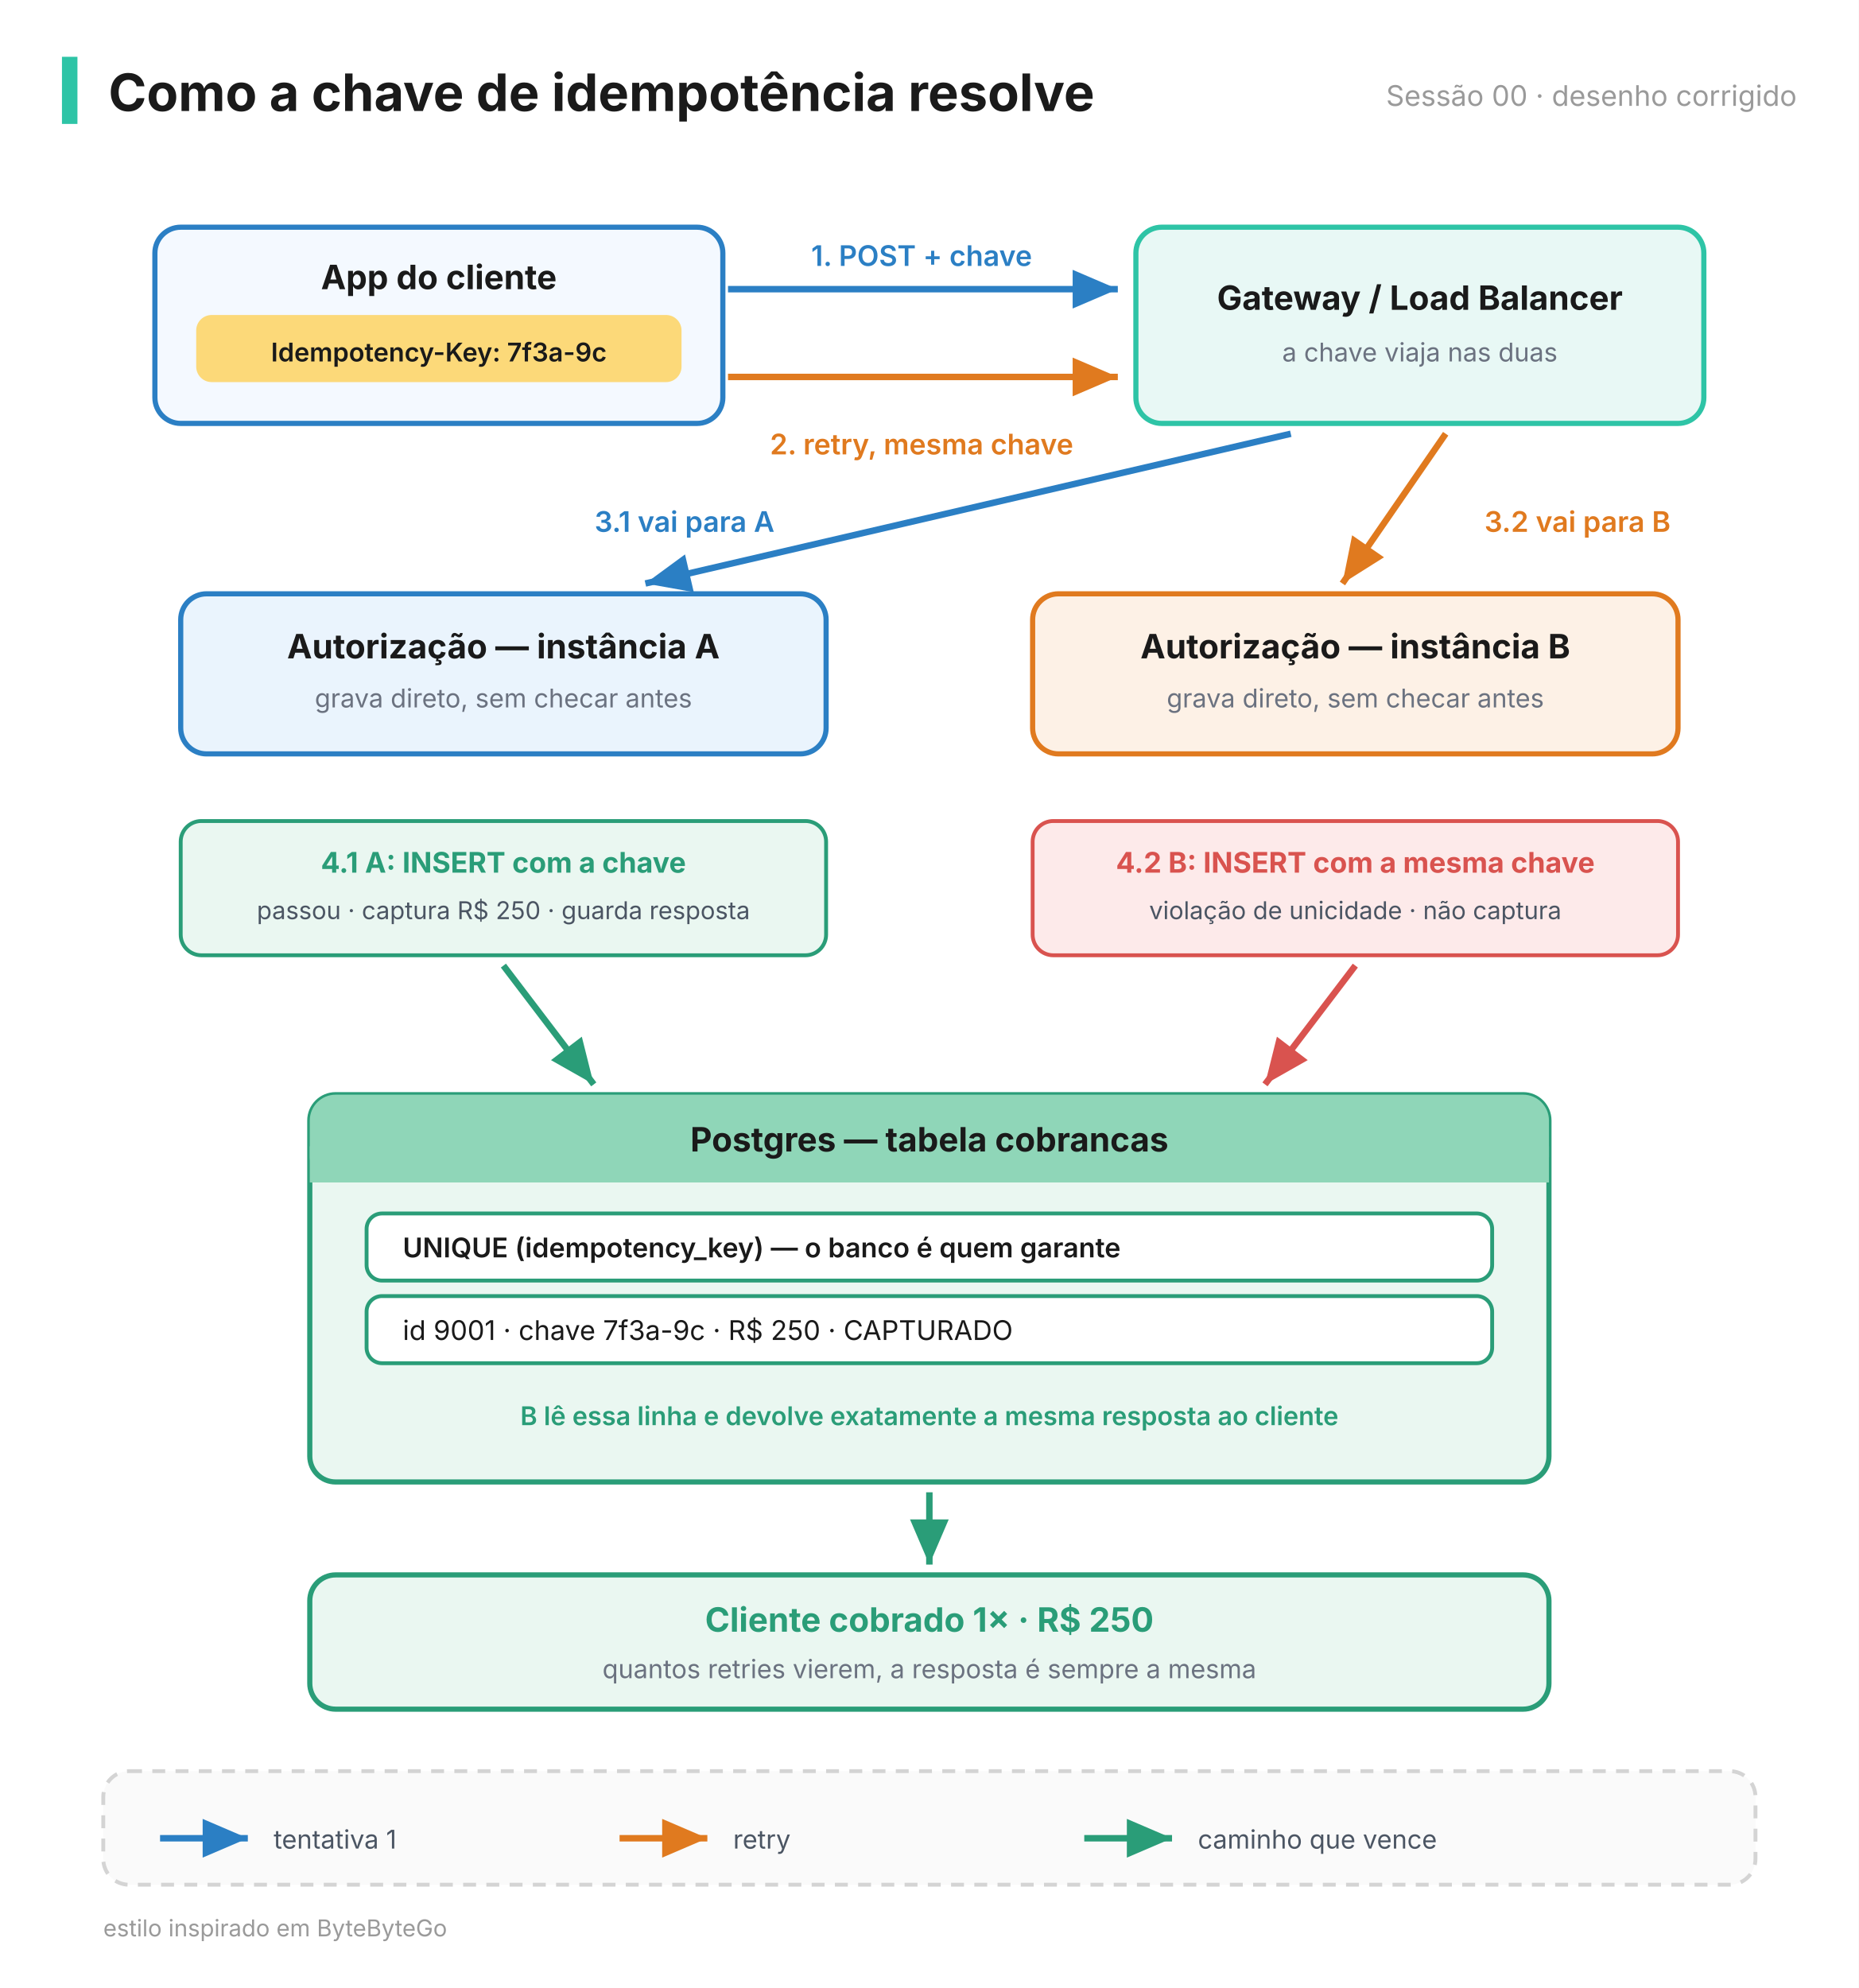
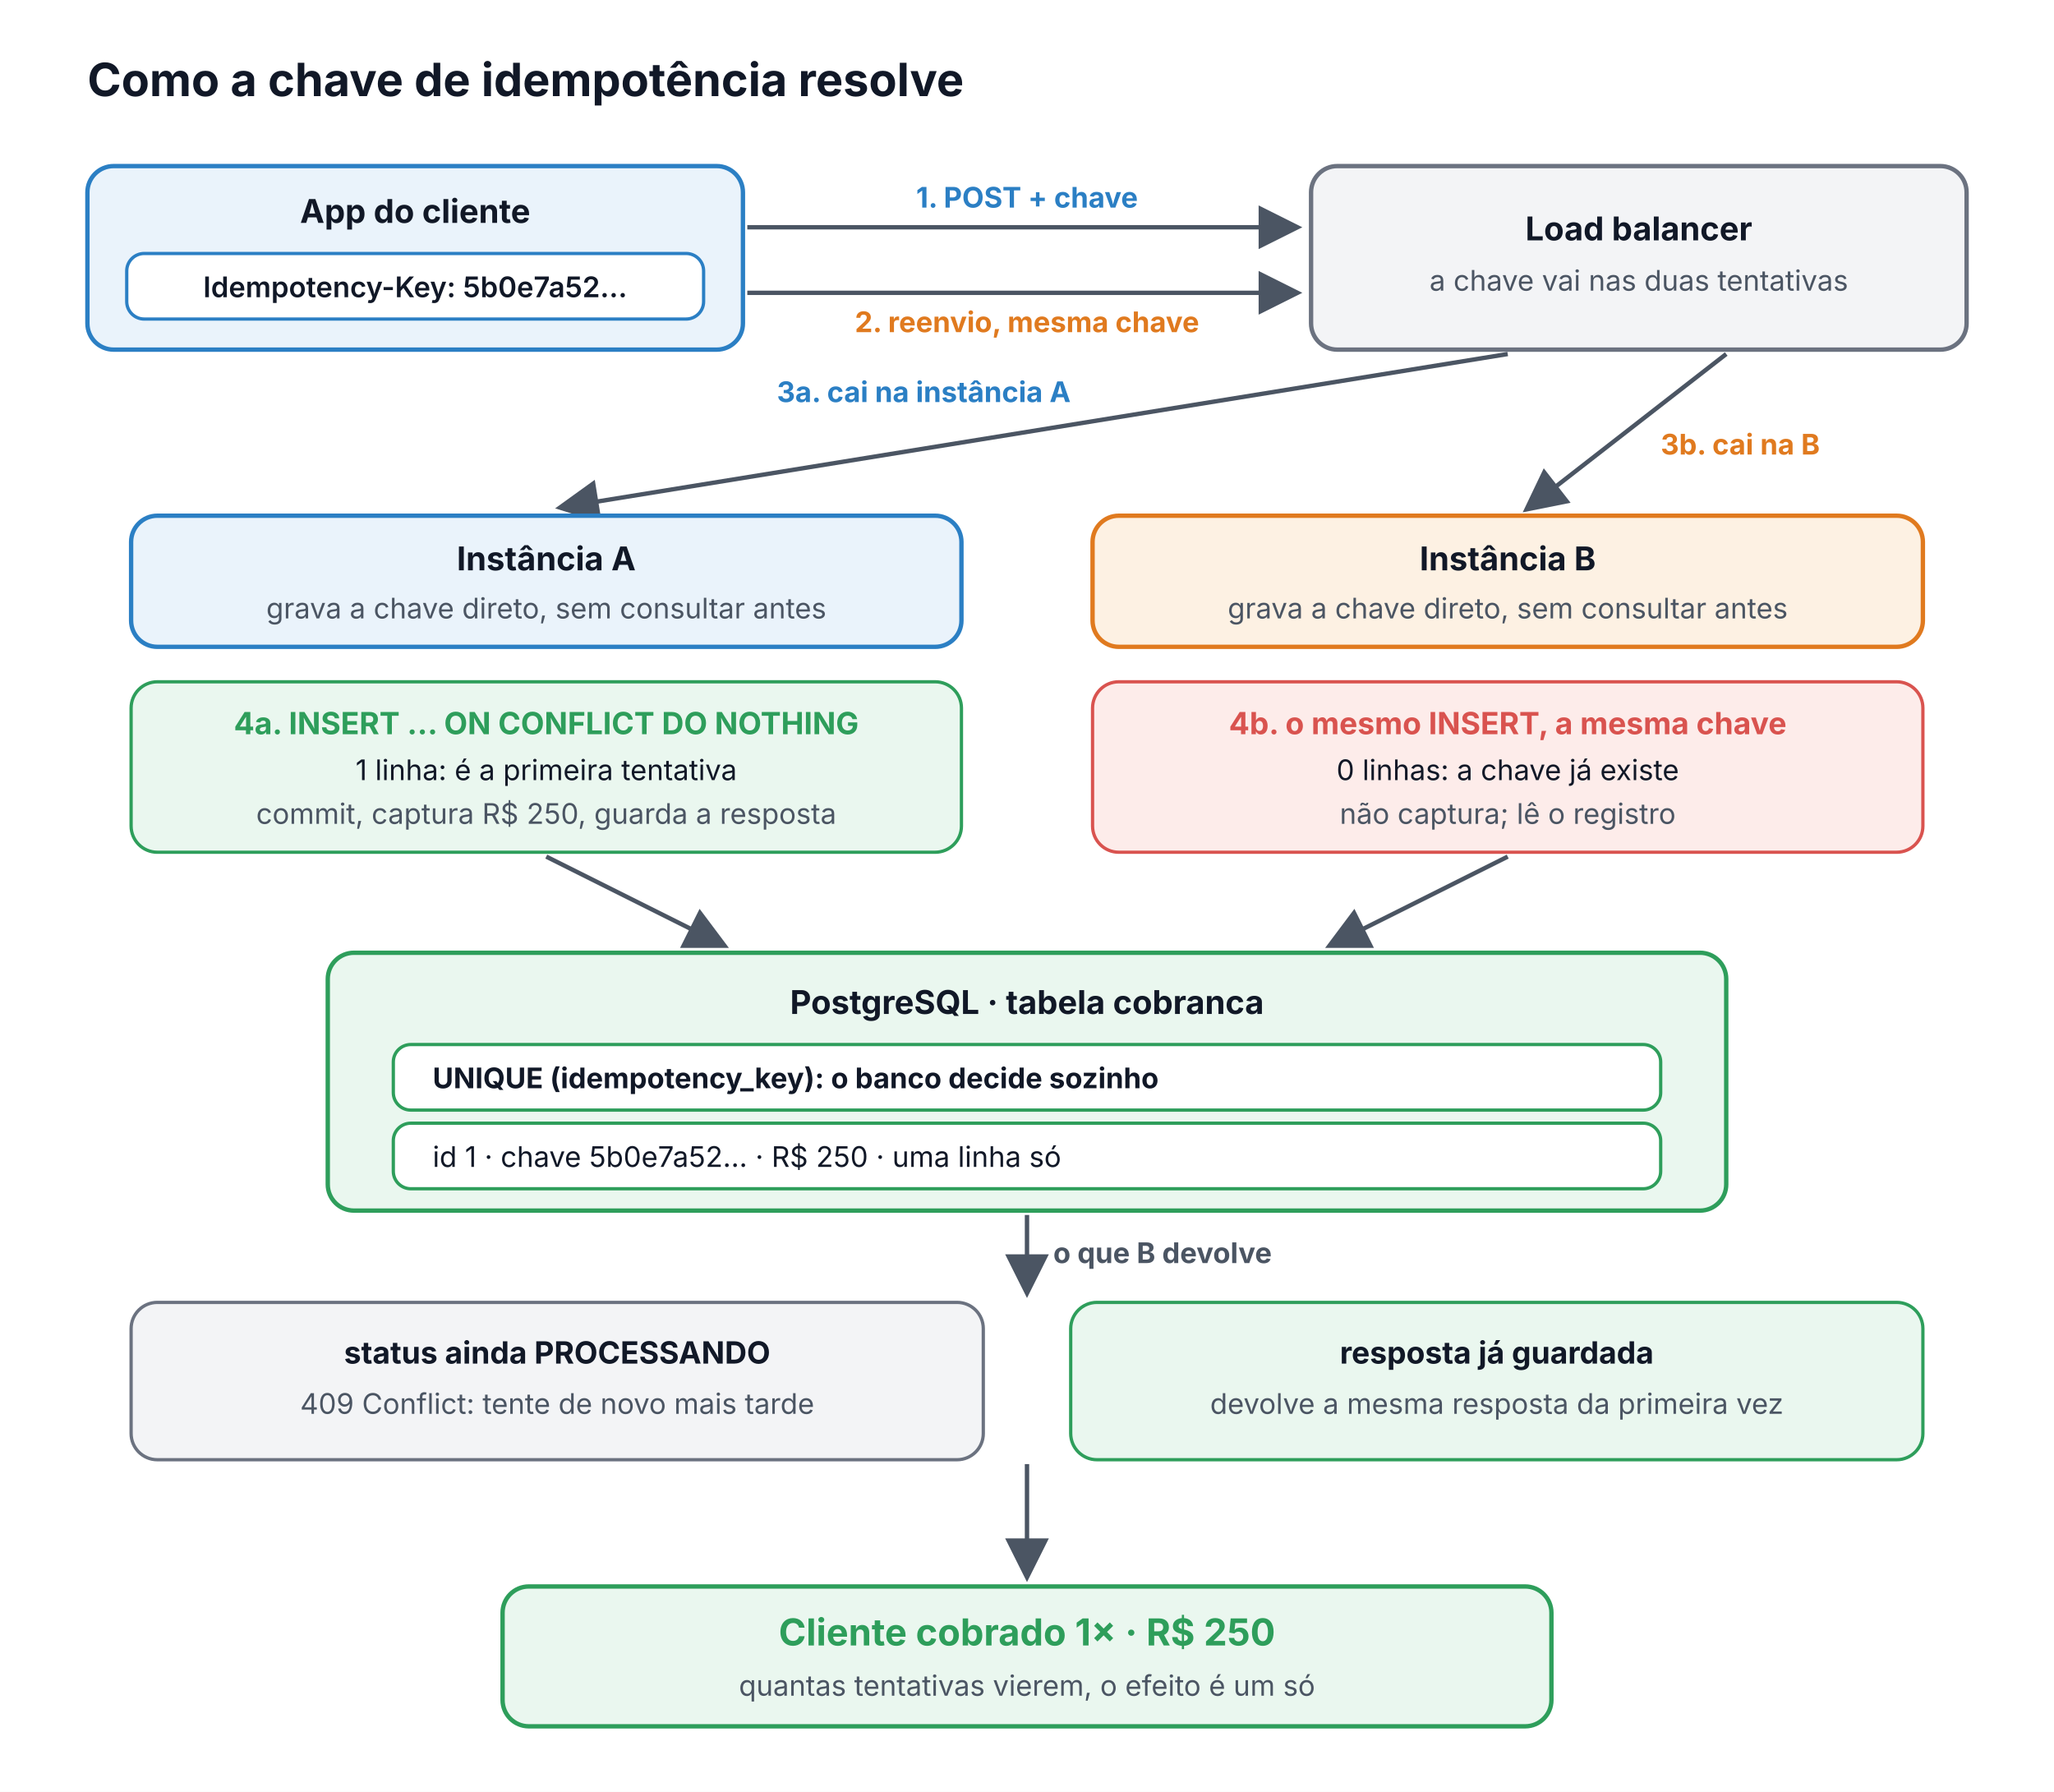
- <svg xmlns="http://www.w3.org/2000/svg" viewBox="0 0 720 770" font-family="Inter, Segoe UI, Helvetica, Arial, sans-serif">
-   <rect width="720" height="770" fill="#ffffff" />
+ <svg xmlns="http://www.w3.org/2000/svg" viewBox="0 0 940 820" font-family="Inter, system-ui, sans-serif">
  <defs>
-     <marker id="gb" markerWidth="9" markerHeight="9" refX="7" refY="3" orient="auto">
-       <path d="M0,0 L7,3 L0,6 Z" fill="#2b7fc4" />
-     </marker>
-     <marker id="go" markerWidth="9" markerHeight="9" refX="7" refY="3" orient="auto">
-       <path d="M0,0 L7,3 L0,6 Z" fill="#e07a1f" />
-     </marker>
-     <marker id="gg" markerWidth="9" markerHeight="9" refX="7" refY="3" orient="auto">
-       <path d="M0,0 L7,3 L0,6 Z" fill="#2a9d78" />
-     </marker>
-     <marker id="gr" markerWidth="9" markerHeight="9" refX="7" refY="3" orient="auto">
-       <path d="M0,0 L7,3 L0,6 Z" fill="#d9534f" />
+     <marker id="seta" markerWidth="10" markerHeight="10" refX="8" refY="5" orient="auto">
+       <path d="M0,0 L10,5 L0,10 Z" fill="#4b5563" />
    </marker>
  </defs>
-   <rect x="24" y="22" width="6" height="26" fill="#2ec4a6" />
-   <text x="42" y="43" font-size="20" font-weight="700" fill="#1a1a1a">Como a chave de idempotência resolve</text>
-   <text x="696" y="41" font-size="11" fill="#9a9a9a" text-anchor="end">Sessão 00 · desenho corrigido</text>
-   <rect x="60" y="88" width="220" height="76" rx="10" fill="#f4f9ff" stroke="#2b7fc4" stroke-width="2" />
-   <text x="170" y="112" font-size="13" font-weight="700" fill="#1a1a1a" text-anchor="middle">App do cliente</text>
-   <rect x="76" y="122" width="188" height="26" rx="6" fill="#fcd979" />
-   <text x="170" y="140" font-size="10" font-weight="600" fill="#1a1a1a" text-anchor="middle">Idempotency-Key: 7f3a-9c</text>
-   <rect x="440" y="88" width="220" height="76" rx="10" fill="#e8f8f5" stroke="#2ec4a6" stroke-width="2" />
-   <text x="550" y="120" font-size="13" font-weight="700" fill="#1a1a1a" text-anchor="middle">Gateway / Load Balancer</text>
-   <text x="550" y="140" font-size="10" fill="#6b7280" text-anchor="middle">a chave viaja nas duas</text>
-   <line x1="282" y1="112" x2="433" y2="112" stroke="#2b7fc4" stroke-width="2.5" marker-end="url(#gb)" />
-   <text x="357" y="103" font-size="11" font-weight="600" fill="#2b7fc4" text-anchor="middle">1. POST + chave</text>
-   <line x1="282" y1="146" x2="433" y2="146" stroke="#e07a1f" stroke-width="2.5" marker-end="url(#go)" />
-   <text x="357" y="176" font-size="11" font-weight="600" fill="#e07a1f" text-anchor="middle">2. retry, mesma chave</text>
-   <path d="M 500 168 L 250 226" fill="none" stroke="#2b7fc4" stroke-width="2.5" marker-end="url(#gb)" />
-   <text x="300" y="206" font-size="11" font-weight="600" fill="#2b7fc4" text-anchor="end">3.1 vai para A</text>
-   <path d="M 560 168 L 520 226" fill="none" stroke="#e07a1f" stroke-width="2.5" marker-end="url(#go)" />
-   <text x="575" y="206" font-size="11" font-weight="600" fill="#e07a1f" text-anchor="start">3.2 vai para B</text>
-   <rect x="70" y="230" width="250" height="62" rx="10" fill="#eaf4fd" stroke="#2b7fc4" stroke-width="2" />
-   <text x="195" y="255" font-size="13" font-weight="700" fill="#1a1a1a" text-anchor="middle">Autorização — instância A</text>
-   <text x="195" y="274" font-size="10" fill="#6b7280" text-anchor="middle">grava direto, sem checar antes</text>
-   <rect x="400" y="230" width="250" height="62" rx="10" fill="#fdf1e6" stroke="#e07a1f" stroke-width="2" />
-   <text x="525" y="255" font-size="13" font-weight="700" fill="#1a1a1a" text-anchor="middle">Autorização — instância B</text>
-   <text x="525" y="274" font-size="10" fill="#6b7280" text-anchor="middle">grava direto, sem checar antes</text>
-   <rect x="70" y="318" width="250" height="52" rx="8" fill="#eaf7f1" stroke="#2a9d78" stroke-width="1.5" />
-   <text x="195" y="338" font-size="11" font-weight="700" fill="#2a9d78" text-anchor="middle">4.1  A: INSERT com a chave</text>
-   <text x="195" y="356" font-size="9.5" fill="#4b5563" text-anchor="middle">passou · captura R$ 250 · guarda resposta</text>
-   <rect x="400" y="318" width="250" height="52" rx="8" fill="#fdeaea" stroke="#d9534f" stroke-width="1.5" />
-   <text x="525" y="338" font-size="11" font-weight="700" fill="#d9534f" text-anchor="middle">4.2  B: INSERT com a mesma chave</text>
-   <text x="525" y="356" font-size="9.5" fill="#4b5563" text-anchor="middle">violação de unicidade · não captura</text>
-   <path d="M 195 374 L 230 420" fill="none" stroke="#2a9d78" stroke-width="2.5" marker-end="url(#gg)" />
-   <path d="M 525 374 L 490 420" fill="none" stroke="#d9534f" stroke-width="2.5" marker-end="url(#gr)" />
-   <rect x="120" y="424" width="480" height="150" rx="10" fill="#eaf7f1" stroke="#2a9d78" stroke-width="2" />
-   <rect x="120" y="424" width="480" height="34" rx="10" fill="#8fd6b8" />
-   <rect x="120" y="444" width="480" height="14" fill="#8fd6b8" />
-   <text x="360" y="446" font-size="13" font-weight="700" fill="#1a1a1a" text-anchor="middle">Postgres — tabela cobrancas</text>
-   <rect x="142" y="470" width="436" height="26" rx="6" fill="#ffffff" stroke="#2a9d78" stroke-width="1.5" />
-   <text x="156" y="487" font-size="10.5" font-weight="600" fill="#1a1a1a">UNIQUE (idempotency_key) — o banco é quem garante</text>
-   <rect x="142" y="502" width="436" height="26" rx="6" fill="#ffffff" stroke="#2a9d78" stroke-width="1.5" />
-   <text x="156" y="519" font-size="10.5" fill="#1a1a1a">id 9001 · chave 7f3a-9c · R$ 250 · CAPTURADO</text>
-   <text x="360" y="552" font-size="10" font-weight="600" fill="#2a9d78" text-anchor="middle">B lê essa linha e devolve exatamente a mesma resposta ao cliente</text>
-   <path d="M 360 578 L 360 606" fill="none" stroke="#2a9d78" stroke-width="2.5" marker-end="url(#gg)" />
-   <rect x="120" y="610" width="480" height="52" rx="10" fill="#eaf7f1" stroke="#2a9d78" stroke-width="2" />
-   <text x="360" y="632" font-size="13" font-weight="700" fill="#2a9d78" text-anchor="middle">Cliente cobrado 1× · R$ 250</text>
-   <text x="360" y="650" font-size="10" fill="#6b7280" text-anchor="middle">quantos retries vierem, a resposta é sempre a mesma</text>
-   <rect x="40" y="686" width="640" height="44" rx="10" fill="#fafafa" stroke="#d4d4d4" stroke-width="1.5" stroke-dasharray="5 4" />
-   <line x1="62" y1="712" x2="96" y2="712" stroke="#2b7fc4" stroke-width="2.5" marker-end="url(#gb)" />
-   <text x="106" y="716" font-size="10" fill="#4b5563">tentativa 1</text>
-   <line x1="240" y1="712" x2="274" y2="712" stroke="#e07a1f" stroke-width="2.5" marker-end="url(#go)" />
-   <text x="284" y="716" font-size="10" fill="#4b5563">retry</text>
-   <line x1="420" y1="712" x2="454" y2="712" stroke="#2a9d78" stroke-width="2.5" marker-end="url(#gg)" />
-   <text x="464" y="716" font-size="10" fill="#4b5563">caminho que vence</text>
-   <text x="40" y="750" font-size="9" fill="#9a9a9a">estilo inspirado em ByteByteGo</text>
+   <rect width="940" height="820" fill="#ffffff" />
+   <text x="40" y="44" font-size="21" font-weight="700" fill="#111827">Como a chave de idempotência resolve</text>
+   <rect x="40" y="76" width="300" height="84" rx="12" fill="#eaf3fb" stroke="#2b7fc4" stroke-width="2" />
+   <text x="190" y="102" font-size="15" font-weight="700" fill="#111827" text-anchor="middle">App do cliente</text>
+   <rect x="58" y="116" width="264" height="30" rx="8" fill="#ffffff" stroke="#2b7fc4" stroke-width="1.5" />
+   <text x="190" y="136" font-size="13" font-weight="600" fill="#111827" text-anchor="middle">Idempotency-Key: 5b0e7a52…</text>
+   <rect x="600" y="76" width="300" height="84" rx="12" fill="#f3f4f6" stroke="#6b7280" stroke-width="2" />
+   <text x="750" y="110" font-size="15" font-weight="700" fill="#111827" text-anchor="middle">Load balancer</text>
+   <text x="750" y="133" font-size="13" fill="#4b5563" text-anchor="middle">a chave vai nas duas tentativas</text>
+   <line x1="342" y1="104" x2="592" y2="104" stroke="#4b5563" stroke-width="2" marker-end="url(#seta)" />
+   <text x="470" y="95" font-size="13" font-weight="700" fill="#2b7fc4" text-anchor="middle">1. POST + chave</text>
+   <line x1="342" y1="134" x2="592" y2="134" stroke="#4b5563" stroke-width="2" marker-end="url(#seta)" />
+   <text x="470" y="152" font-size="13" font-weight="700" fill="#e07a1f" text-anchor="middle">2. reenvio, mesma chave</text>
+   <line x1="690" y1="162" x2="258" y2="232" stroke="#4b5563" stroke-width="2" marker-end="url(#seta)" />
+   <text x="490" y="184" font-size="13" font-weight="700" fill="#2b7fc4" text-anchor="end">3a. cai na instância A</text>
+   <line x1="790" y1="162" x2="700" y2="232" stroke="#4b5563" stroke-width="2" marker-end="url(#seta)" />
+   <text x="760" y="208" font-size="13" font-weight="700" fill="#e07a1f">3b. cai na B</text>
+   <rect x="60" y="236" width="380" height="60" rx="12" fill="#eaf3fb" stroke="#2b7fc4" stroke-width="2" />
+   <text x="250" y="261" font-size="15" font-weight="700" fill="#111827" text-anchor="middle">Instância A</text>
+   <text x="250" y="283" font-size="13" fill="#4b5563" text-anchor="middle">grava a chave direto, sem consultar antes</text>
+   <rect x="500" y="236" width="380" height="60" rx="12" fill="#fdf1e3" stroke="#e07a1f" stroke-width="2" />
+   <text x="690" y="261" font-size="15" font-weight="700" fill="#111827" text-anchor="middle">Instância B</text>
+   <text x="690" y="283" font-size="13" fill="#4b5563" text-anchor="middle">grava a chave direto, sem consultar antes</text>
+   <rect x="60" y="312" width="380" height="78" rx="12" fill="#eaf7ef" stroke="#2e9e5b" stroke-width="1.5" />
+   <text x="250" y="336" font-size="14" font-weight="700" fill="#2e9e5b" text-anchor="middle">4a. INSERT … ON CONFLICT DO NOTHING</text>
+   <text x="250" y="357" font-size="13" fill="#111827" text-anchor="middle">1 linha: é a primeira tentativa</text>
+   <text x="250" y="377" font-size="13" fill="#4b5563" text-anchor="middle">commit, captura R$ 250, guarda a resposta</text>
+   <rect x="500" y="312" width="380" height="78" rx="12" fill="#fdecea" stroke="#d9534f" stroke-width="1.5" />
+   <text x="690" y="336" font-size="14" font-weight="700" fill="#d9534f" text-anchor="middle">4b. o mesmo INSERT, a mesma chave</text>
+   <text x="690" y="357" font-size="13" fill="#111827" text-anchor="middle">0 linhas: a chave já existe</text>
+   <text x="690" y="377" font-size="13" fill="#4b5563" text-anchor="middle">não captura; lê o registro</text>
+   <line x1="250" y1="392" x2="330" y2="432" stroke="#4b5563" stroke-width="2" marker-end="url(#seta)" />
+   <line x1="690" y1="392" x2="610" y2="432" stroke="#4b5563" stroke-width="2" marker-end="url(#seta)" />
+   <rect x="150" y="436" width="640" height="118" rx="12" fill="#eaf7ef" stroke="#2e9e5b" stroke-width="2" />
+   <text x="470" y="464" font-size="15" font-weight="700" fill="#111827" text-anchor="middle">PostgreSQL · tabela cobranca</text>
+   <rect x="180" y="478" width="580" height="30" rx="8" fill="#ffffff" stroke="#2e9e5b" stroke-width="1.5" />
+   <text x="198" y="498" font-size="13" font-weight="700" fill="#111827">UNIQUE (idempotency_key): o banco decide sozinho</text>
+   <rect x="180" y="514" width="580" height="30" rx="8" fill="#ffffff" stroke="#2e9e5b" stroke-width="1.5" />
+   <text x="198" y="534" font-size="13" fill="#111827">id 1 · chave 5b0e7a52… · R$ 250 · uma linha só</text>
+   <line x1="470" y1="556" x2="470" y2="590" stroke="#4b5563" stroke-width="2" marker-end="url(#seta)" />
+   <text x="482" y="578" font-size="13" font-weight="700" fill="#4b5563">o que B devolve</text>
+   <rect x="60" y="596" width="390" height="72" rx="12" fill="#f3f4f6" stroke="#6b7280" stroke-width="1.5" />
+   <text x="255" y="624" font-size="14" font-weight="700" fill="#111827" text-anchor="middle">status ainda PROCESSANDO</text>
+   <text x="255" y="647" font-size="13" fill="#4b5563" text-anchor="middle">409 Conflict: tente de novo mais tarde</text>
+   <rect x="490" y="596" width="390" height="72" rx="12" fill="#eaf7ef" stroke="#2e9e5b" stroke-width="1.5" />
+   <text x="685" y="624" font-size="14" font-weight="700" fill="#111827" text-anchor="middle">resposta já guardada</text>
+   <text x="685" y="647" font-size="13" fill="#4b5563" text-anchor="middle">devolve a mesma resposta da primeira vez</text>
+   <line x1="470" y1="670" x2="470" y2="720" stroke="#4b5563" stroke-width="2" marker-end="url(#seta)" />
+   <rect x="230" y="726" width="480" height="64" rx="12" fill="#eaf7ef" stroke="#2e9e5b" stroke-width="2" />
+   <text x="470" y="753" font-size="17" font-weight="700" fill="#2e9e5b" text-anchor="middle">Cliente cobrado 1× · R$ 250</text>
+   <text x="470" y="776" font-size="13" fill="#4b5563" text-anchor="middle">quantas tentativas vierem, o efeito é um só</text>
</svg>
